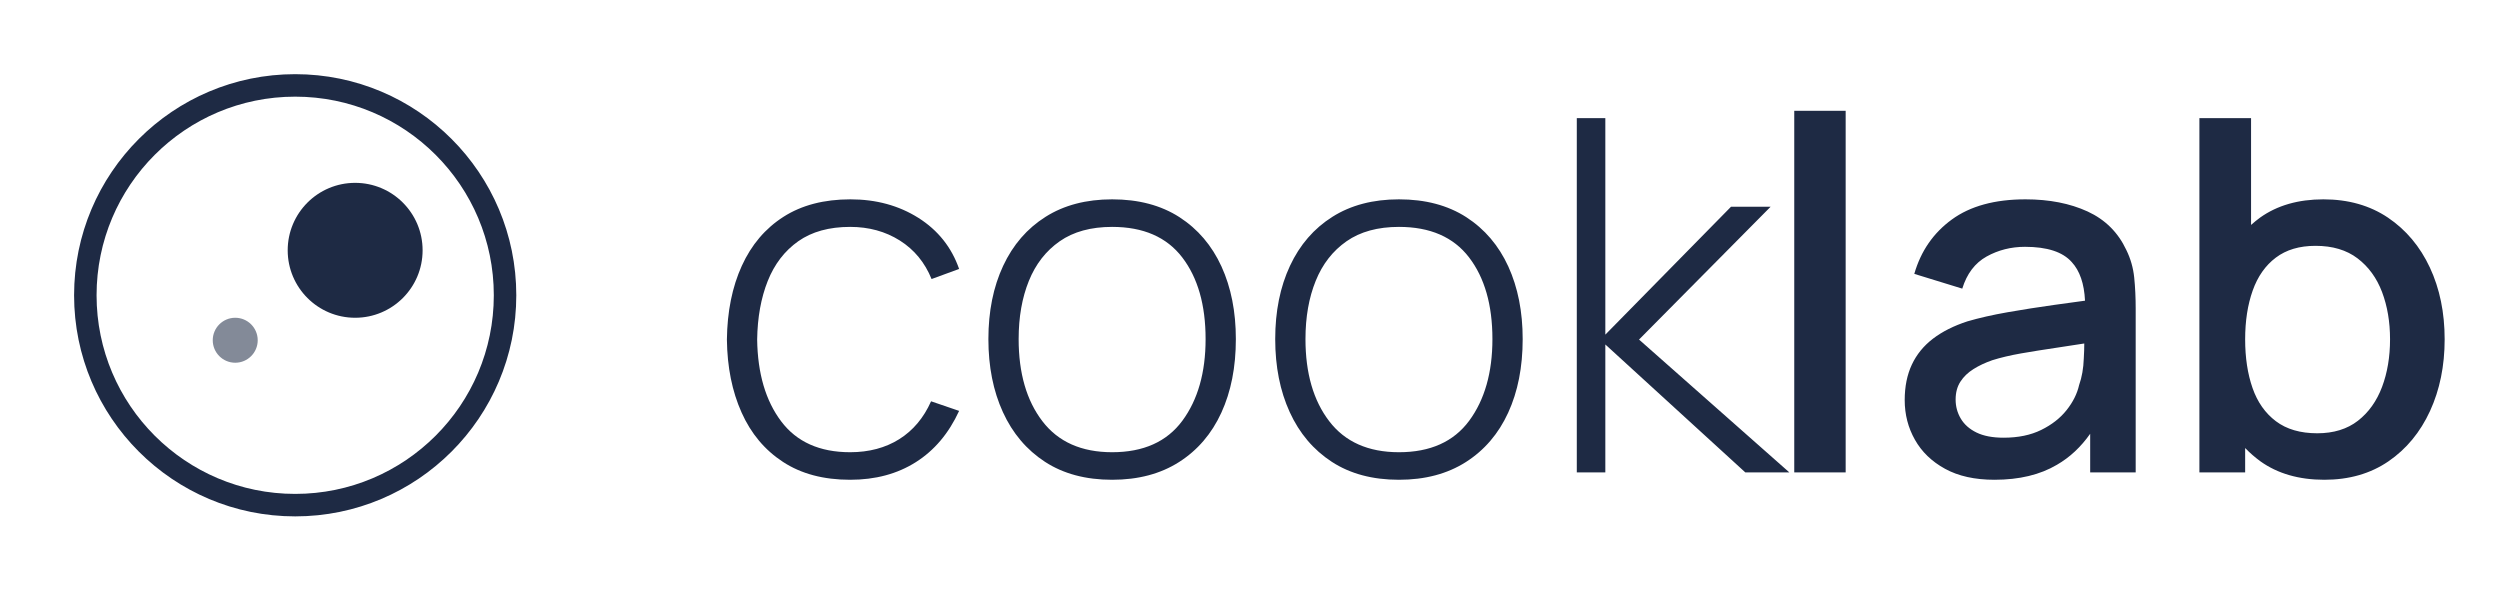
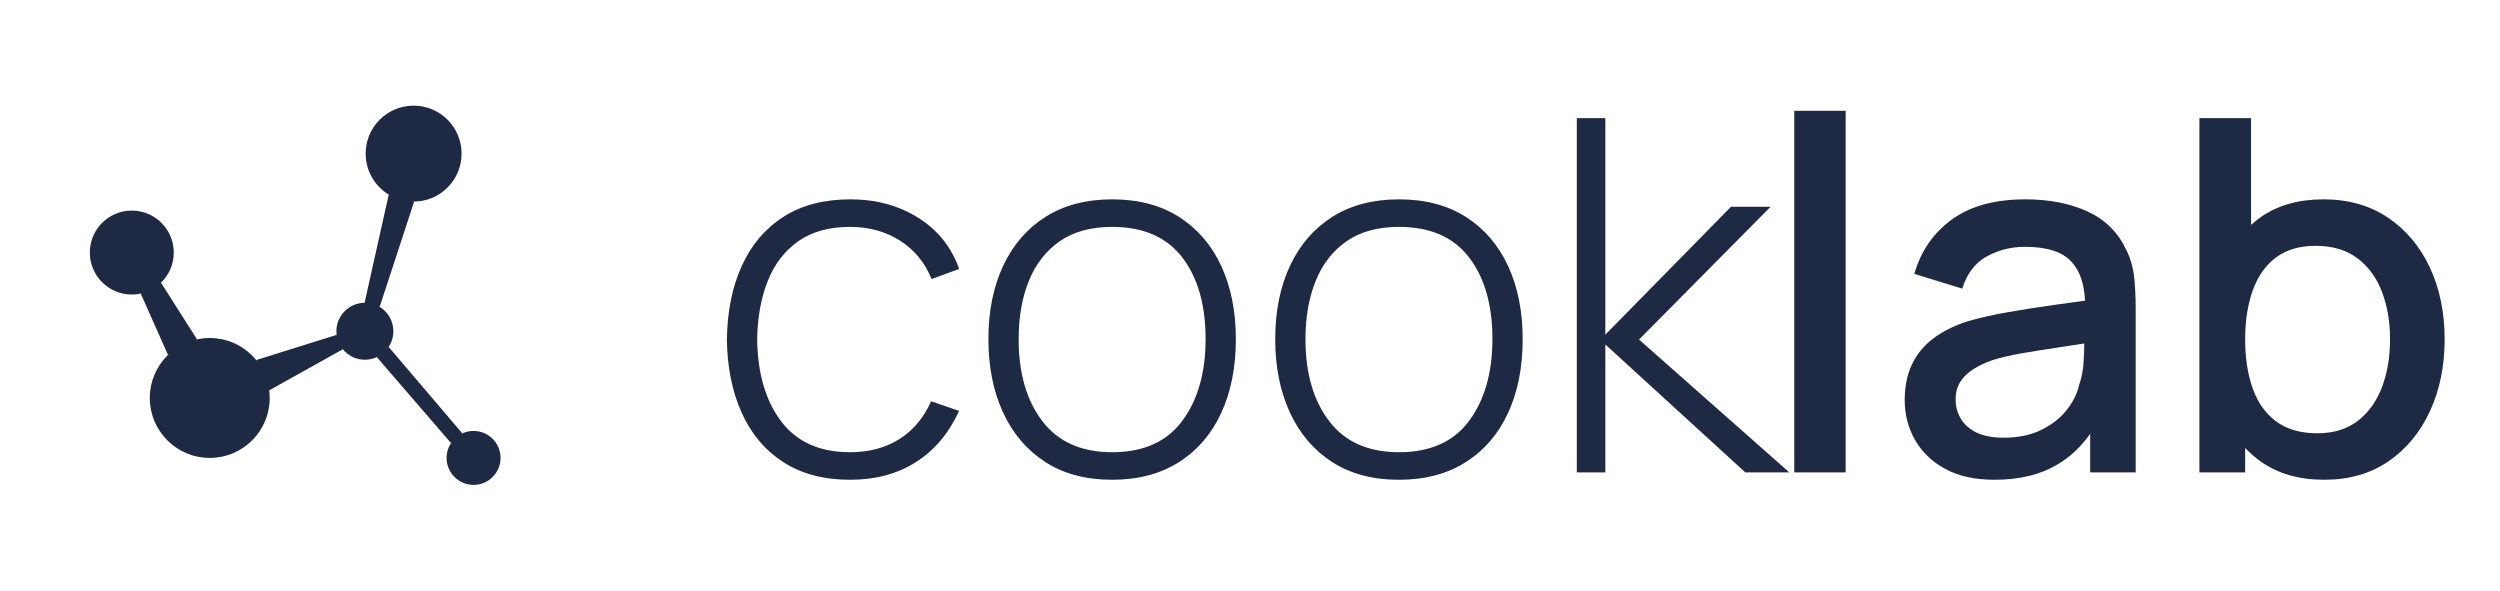
<svg xmlns="http://www.w3.org/2000/svg" viewBox="0 0 508.15 120.00" width="1016" height="240">
-   <g transform="translate(11.25 11.25) scale(3.0469)">
-     <circle cx="16" cy="16" r="14" stroke="#1E2A44" stroke-width="1.5" fill="none" />
-     <circle cx="20" cy="13" r="4.5" fill="#1E2A44" />
-     <circle cx="12" cy="19" r="1.5" fill="#1E2A44" fill-opacity="0.55" />
+   <g transform="translate(11.25 11.25) scale(1.52344)">
+     <path d="M18.9 37.88L14.1 30.32L11.39 31.77L15.03 39.96Z" fill="#1E2A44" />
+     <path d="M28.54 44.68L38.36 39.2L37.53 37.28L26.8 40.64Z" fill="#1E2A44" />
+     <path d="M42.89 40.25L52.79 51.72L54.3 50.43L44.47 38.89Z" fill="#1E2A44" />
+     <path d="M43.27 33.55L47.87 19.5L44.48 18.57L41.26 33Z" fill="#1E2A44" />
+     <circle cx="20.6" cy="45.7" r="8" fill="#1E2A44" />
+     <circle cx="47.8" cy="13.1" r="6.4" fill="#1E2A44" />
+     <circle cx="10.2" cy="26.3" r="5.6" fill="#1E2A44" />
+     <circle cx="41.3" cy="36.8" r="3.8" fill="#1E2A44" />
+     <circle cx="55.8" cy="53.7" r="3.6" fill="#1E2A44" />
  </g>
  <g transform="translate(143.75 96.00)" fill="#1E2A44">
    <path d="M29.05 1.50L29.05 1.50Q20.95 1.50 15.40-2.13Q9.85-5.75 6.98-12.18Q4.10-18.60 4-27L4-27Q4.10-35.55 7.03-41.98Q9.95-48.40 15.50-51.95Q21.05-55.50 29.10-55.50L29.10-55.50Q36.95-55.50 42.93-51.73Q48.90-47.95 51.20-41.35L51.20-41.35L45.60-39.30Q43.55-44.35 39.15-47.13Q34.75-49.90 29.05-49.90L29.05-49.90Q22.65-49.90 18.50-46.98Q14.35-44.05 12.30-38.90Q10.25-33.75 10.15-27L10.15-27Q10.30-16.65 15.03-10.38Q19.75-4.10 29.05-4.10L29.05-4.10Q34.80-4.10 39.03-6.75Q43.25-9.40 45.50-14.45L45.50-14.45L51.20-12.50Q48.05-5.65 42.40-2.08Q36.75 1.50 29.05 1.50ZM82.30 1.50L82.30 1.50Q74.25 1.50 68.65-2.15Q63.05-5.80 60.10-12.25Q57.15-18.70 57.15-27.10L57.15-27.10Q57.15-35.55 60.15-41.98Q63.15-48.40 68.78-51.95Q74.40-55.50 82.30-55.50L82.30-55.50Q90.35-55.50 95.98-51.88Q101.60-48.25 104.53-41.85Q107.45-35.45 107.45-27.10L107.45-27.10Q107.45-18.55 104.50-12.13Q101.55-5.70 95.90-2.10Q90.25 1.50 82.30 1.50ZM82.30-4.10L82.30-4.10Q91.85-4.10 96.58-10.50Q101.30-16.90 101.30-27.10L101.30-27.10Q101.30-37.50 96.55-43.70Q91.80-49.90 82.30-49.90L82.30-49.90Q75.85-49.90 71.65-46.98Q67.45-44.05 65.38-38.93Q63.30-33.80 63.30-27.10L63.30-27.10Q63.30-16.70 68.13-10.40Q72.95-4.10 82.30-4.10ZM140.60 1.50L140.60 1.50Q132.55 1.50 126.95-2.15Q121.35-5.80 118.40-12.25Q115.45-18.70 115.45-27.10L115.45-27.10Q115.45-35.55 118.45-41.98Q121.45-48.40 127.08-51.95Q132.70-55.50 140.60-55.50L140.60-55.50Q148.65-55.50 154.28-51.88Q159.90-48.25 162.83-41.85Q165.75-35.45 165.75-27.10L165.75-27.10Q165.75-18.55 162.80-12.13Q159.85-5.70 154.20-2.10Q148.55 1.50 140.60 1.50ZM140.60-4.10L140.60-4.10Q150.15-4.10 154.88-10.50Q159.60-16.90 159.60-27.10L159.60-27.10Q159.60-37.50 154.85-43.70Q150.10-49.90 140.60-49.90L140.60-49.90Q134.15-49.90 129.95-46.98Q125.75-44.05 123.68-38.93Q121.60-33.80 121.60-27.10L121.60-27.10Q121.60-16.70 126.43-10.40Q131.25-4.10 140.60-4.10ZM182.55 0L176.75 0L176.75-72L182.55-72L182.55-28L208.10-54L216.15-54L189.40-27L219.95 0L211.00 0L182.55-26L182.55 0Z" />
    <path d="M231.40 0L220.95 0L220.95-73.50L231.40-73.50L231.40 0ZM261.65 1.50L261.65 1.50Q255.65 1.50 251.60-0.73Q247.55-2.95 245.48-6.63Q243.40-10.30 243.40-14.70L243.40-14.70Q243.40-18.80 244.85-21.90Q246.30-25 249.15-27.18Q252.00-29.35 256.15-30.70L256.15-30.70Q259.75-31.75 264.30-32.55Q268.85-33.35 273.85-34.05L273.85-34.05Q276.95-34.45 280.05-34.90L280.05-34.90Q279.80-40.10 277.35-42.75L277.35-42.75Q274.60-45.85 267.85-45.85L267.85-45.85Q263.60-45.85 260.05-43.88Q256.50-41.90 255.10-37.35L255.10-37.35L245.35-40.35Q247.35-47.30 252.98-51.40Q258.60-55.50 267.95-55.50L267.95-55.50Q275.20-55.50 280.58-53.03Q285.95-50.55 288.45-45.20L288.45-45.20Q289.75-42.55 290.05-39.60Q290.35-36.65 290.35-33.25L290.35-33.25L290.35 0L281.10 0L281.10-7.85Q278.25-3.80 274.35-1.55L274.35-1.55Q269.20 1.50 261.65 1.50ZM263.50-7.05L263.50-7.05Q267.95-7.05 271.15-8.63Q274.35-10.20 276.30-12.65Q278.25-15.10 278.85-17.75L278.85-17.75Q279.70-20.15 279.80-23.15L279.80-23.15Q279.90-24.85 279.90-26.20L279.90-26.20Q276.95-25.75 274.35-25.35L274.35-25.35Q270.30-24.75 267.03-24.18Q263.75-23.60 261.20-22.80L261.20-22.80Q259.05-22.05 257.38-21Q255.70-19.95 254.73-18.45Q253.75-16.95 253.75-14.80L253.75-14.80Q253.75-12.70 254.80-10.93Q255.85-9.15 258.00-8.10Q260.15-7.05 263.50-7.05ZM328.70 1.50L328.70 1.50Q320.95 1.50 315.70-2.25L315.70-2.25Q314-3.50 312.60-4.95L312.60-4.95L312.60 0L303.30 0L303.30-72L313.80-72L313.80-50.30Q314.70-51.10 315.65-51.80L315.65-51.80Q320.85-55.50 328.50-55.50L328.50-55.50Q336.10-55.50 341.63-51.78Q347.15-48.05 350.15-41.63Q353.15-35.20 353.15-27.05L353.15-27.05Q353.15-18.95 350.18-12.48Q347.20-6 341.73-2.25Q336.25 1.50 328.70 1.50ZM327.25-7.95L327.25-7.95Q332.25-7.95 335.53-10.50Q338.80-13.05 340.43-17.38Q342.05-21.70 342.05-27.05L342.05-27.05Q342.05-32.35 340.43-36.65Q338.80-40.95 335.45-43.50Q332.10-46.05 326.90-46.05L326.90-46.05Q322-46.05 318.83-43.65Q315.65-41.25 314.13-36.95Q312.60-32.65 312.60-27.05L312.60-27.05Q312.60-21.45 314.10-17.15Q315.60-12.85 318.85-10.40Q322.10-7.95 327.25-7.95Z" />
  </g>
</svg>
